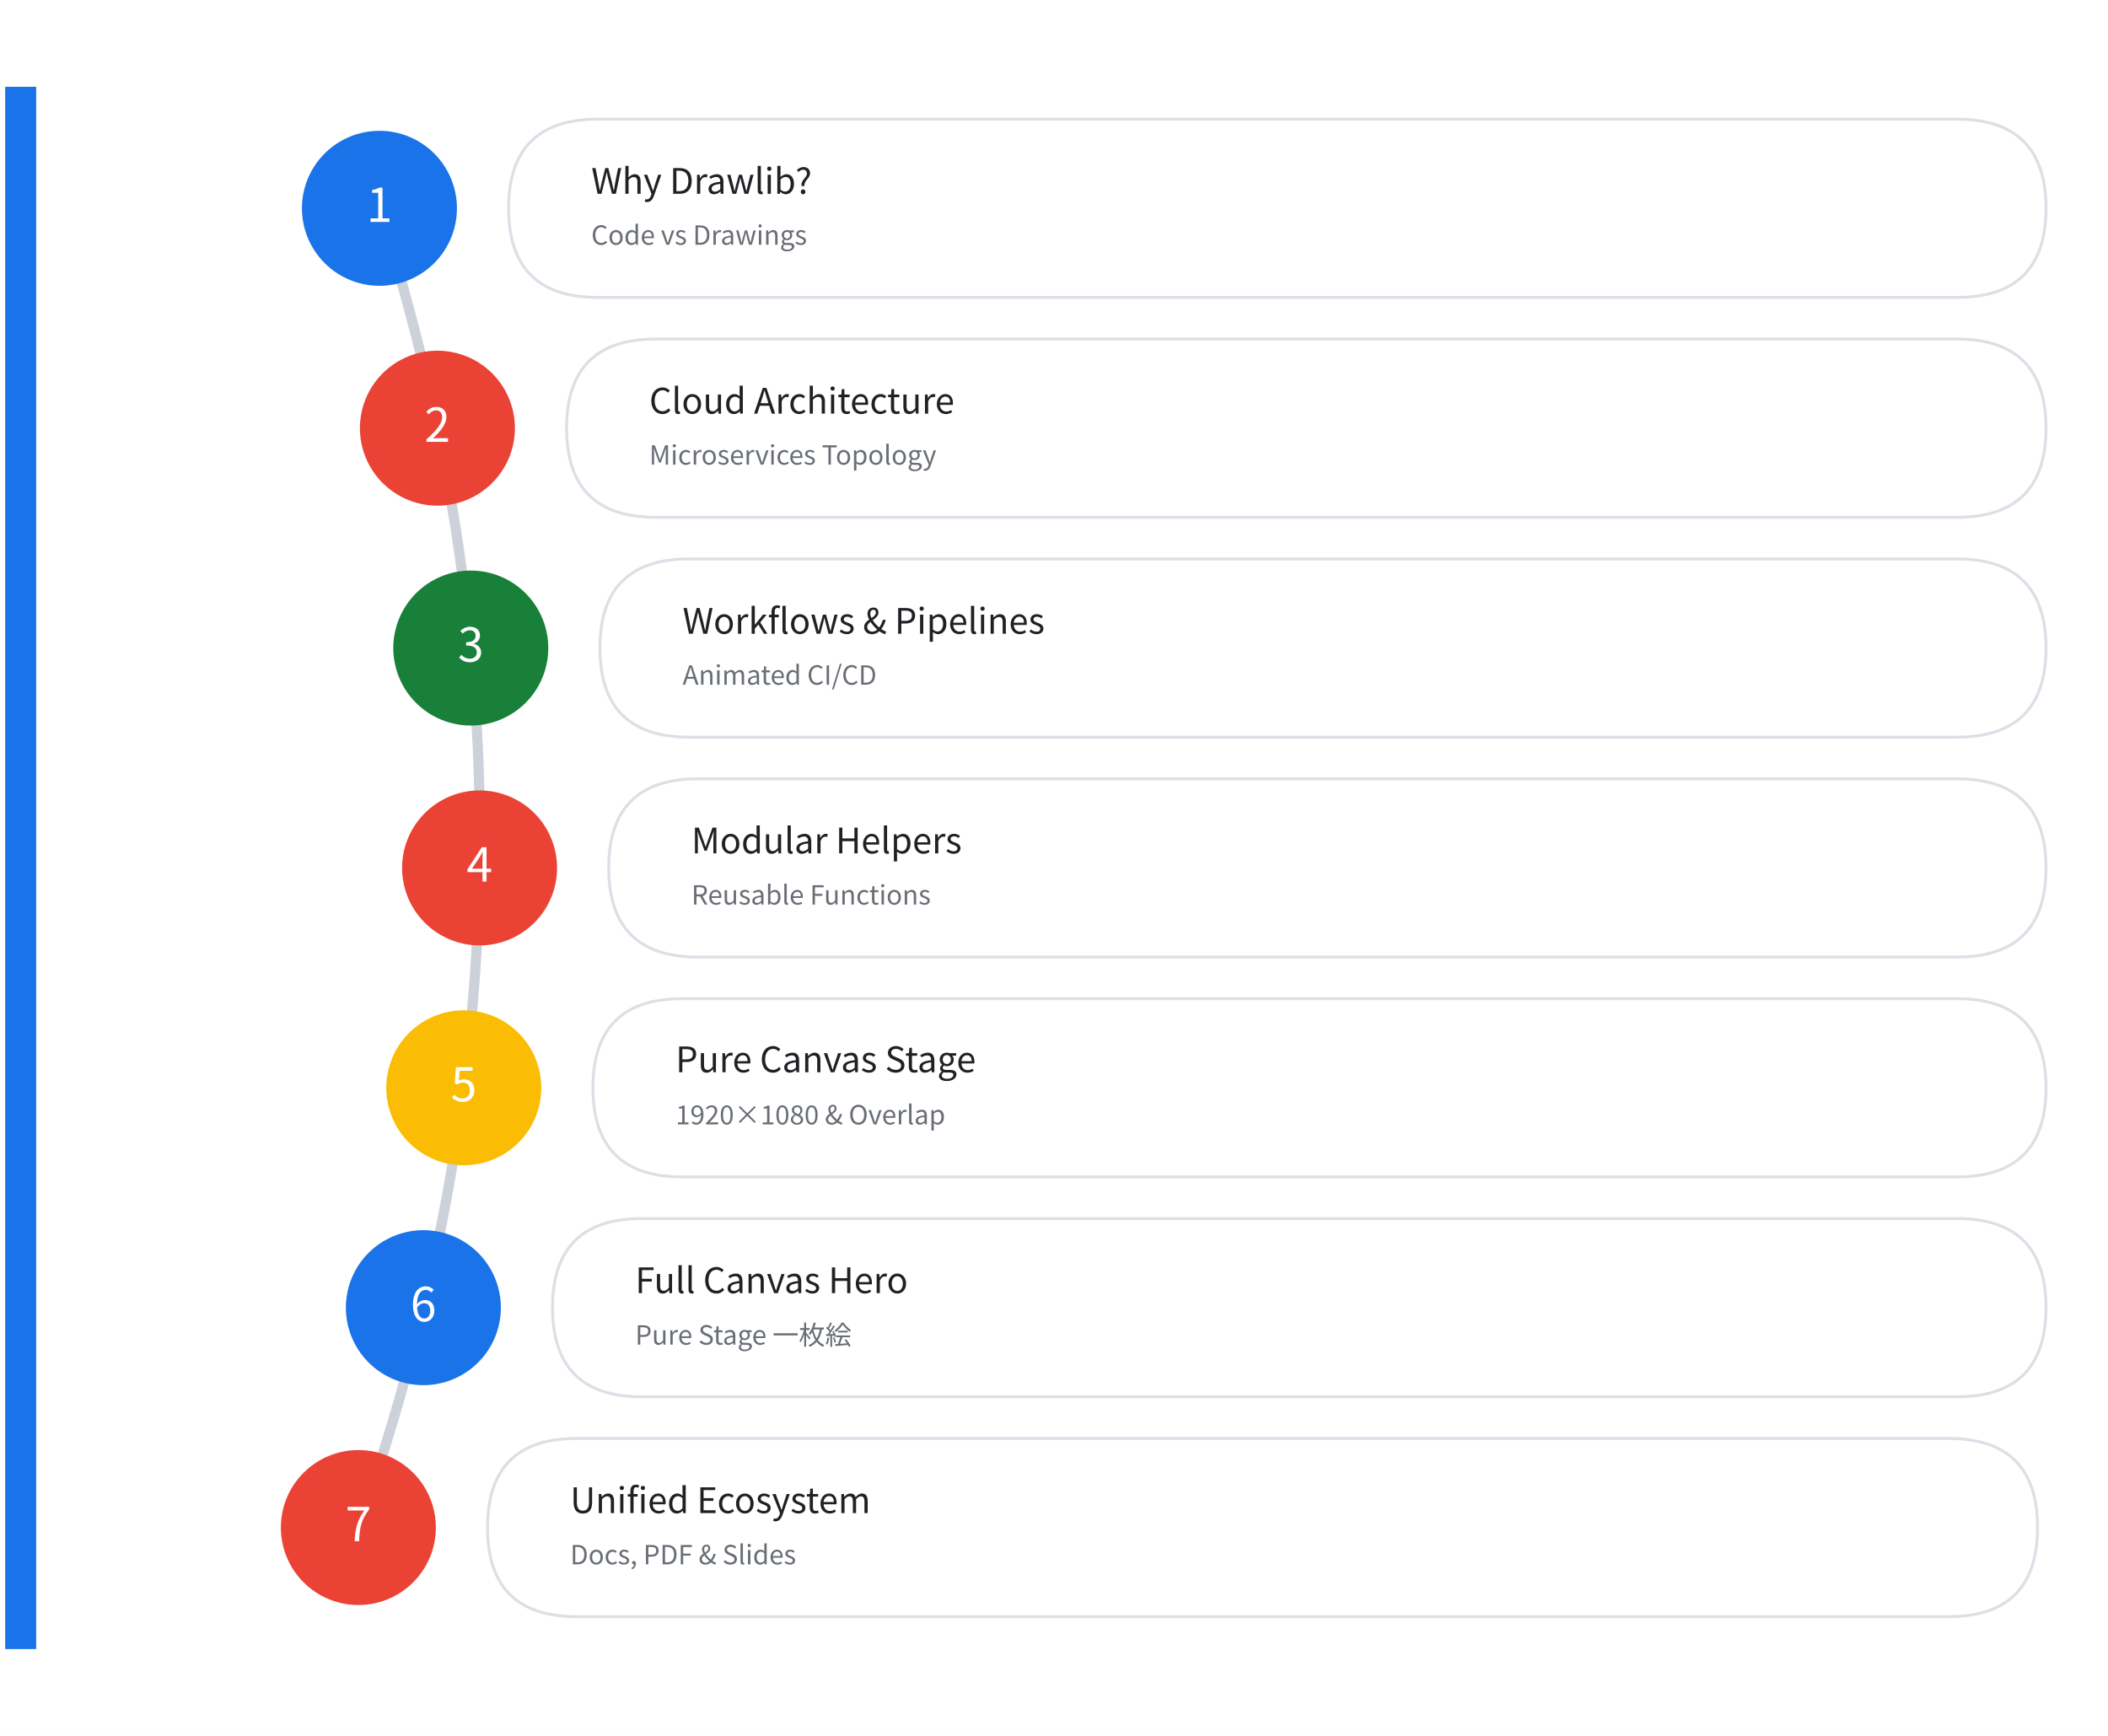
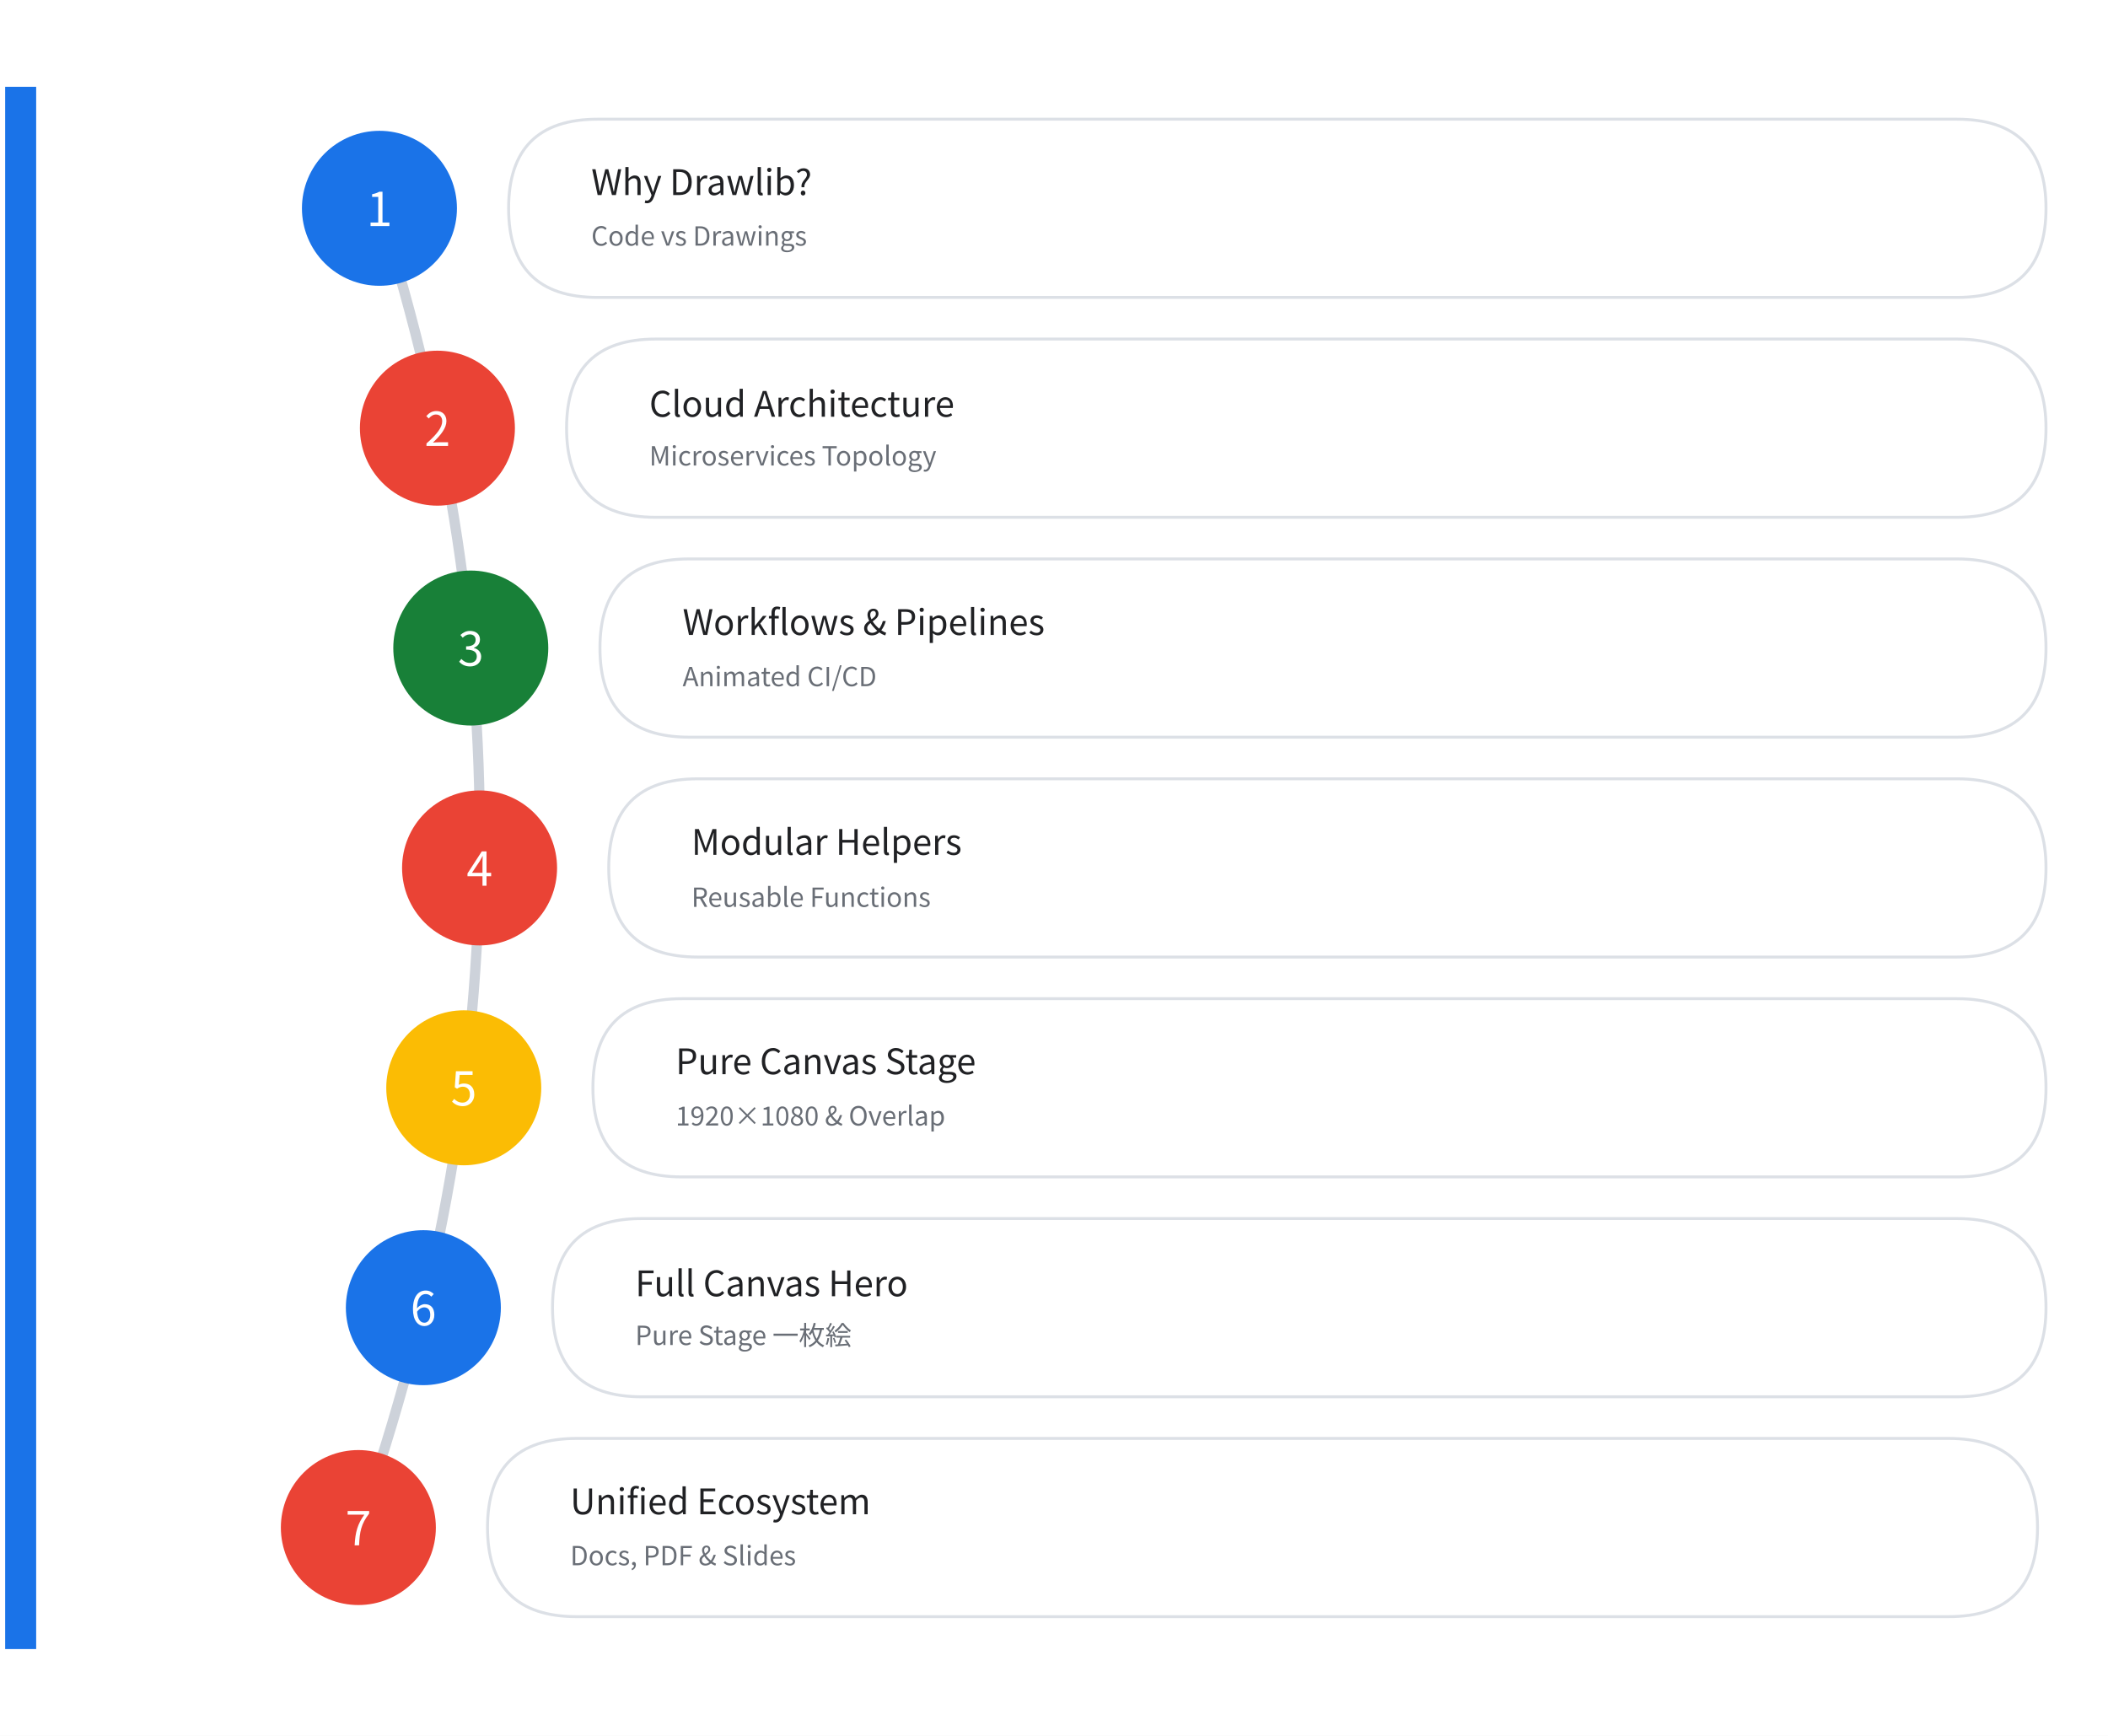
<svg xmlns="http://www.w3.org/2000/svg" width="720pt" height="592.941pt" viewBox="0 0 720 592.941" version="1.1">
  <defs>
    <style type="text/css">*{stroke-linejoin: round; stroke-linecap: butt}</style>
  </defs>
  <g id="figure_1">
    <g id="patch_1">
      <path d="M 0 592.941  L 720 592.941  L 720 0  L 0 0  z " style="fill: #ffffff" />
    </g>
    <g id="axes_1">
      <g id="patch_2">
        <path d="M 1.765 563.294  L 1.765 29.647  L 12.353 29.647  L 12.353 563.294  z " clip-path="url(#p3536581731)" style="fill: #1a73e8" />
      </g>
      <g id="patch_3">
        <path d="M 129.6 71.153  Q 201.6 296.471 122.4 521.788  " clip-path="url(#p3536581731)" style="fill: none; stroke: #cdd2da; stroke-width: 3.5; stroke-linecap: round" />
      </g>
      <g id="patch_4">
        <path d="M 129.6 97.624  C 136.62 97.624 143.354 94.834 148.318 89.87  C 153.281 84.907 156.071 78.173 156.071 71.153  C 156.071 64.133 153.281 57.399 148.318 52.435  C 143.354 47.471 136.62 44.682 129.6 44.682  C 122.58 44.682 115.846 47.471 110.882 52.435  C 105.919 57.399 103.129 64.133 103.129 71.153  C 103.129 78.173 105.919 84.907 110.882 89.87  C 115.846 94.834 122.58 97.624 129.6 97.624  z " clip-path="url(#p3536581731)" style="fill: #1a73e8" />
      </g>
      <g id="text_1">
        <g clip-path="url(#p3536581731)">
-           <text style="font-size: 16px; font-family: 'drawlib-cjk-japanese-noto-sans-bold', 'Noto Sans CJK JP'; text-anchor: middle; fill: #ffffff" x="129.6" y="75.817" transform="rotate(-0 129.6 75.81669)">1</text>
+           <text style="font-size: 16px; font-family: 'drawlib-cjk-japanese-noto-sans-bold', 'Noto Sans CJK JP'; text-anchor: middle; fill: #ffffff" x="129.6" y="77.233" transform="rotate(-0 129.6 77.23294)">1</text>
        </g>
      </g>
      <g id="patch_5">
        <path d="M 173.718 71.153  L 173.718 71.153  Q 173.718 40.712 204.159 40.712  L 668.382 40.712  Q 698.824 40.712 698.824 71.153  L 698.824 71.153  Q 698.824 101.594 668.382 101.594  L 204.159 101.594  Q 173.718 101.594 173.718 71.153  z " clip-path="url(#p3536581731)" style="fill: #ffffff; stroke: #dce0e6; stroke-linejoin: miter" />
      </g>
      <g id="text_2">
        <g clip-path="url(#p3536581731)">
-           <text style="font-size: 12px; font-family: 'drawlib-cjk-japanese-noto-sans-bold', 'Noto Sans CJK JP'; text-anchor: start; fill: #202124" x="201.953" y="66.204" transform="rotate(-0 201.9529 66.2036)">Why Drawlib?</text>
+           <text style="font-size: 12px; font-family: 'drawlib-cjk-japanese-noto-sans-bold', 'Noto Sans CJK JP'; text-anchor: start; fill: #202124" x="201.953" y="66.618" transform="rotate(-0 201.9529 66.61798)">Why Drawlib?</text>
        </g>
      </g>
      <g id="text_3">
        <g clip-path="url(#p3536581731)">
-           <text style="font-size: 9px; font-family: 'drawlib-cjk-japanese-noto-sans-bold', 'Noto Sans CJK JP'; text-anchor: start; fill: #696e76" x="201.953" y="83.591" transform="rotate(-0 201.9529 83.59115)">Code vs Drawings</text>
+           <text style="font-size: 9px; font-family: 'drawlib-cjk-japanese-noto-sans-bold', 'Noto Sans CJK JP'; text-anchor: start; fill: #696e76" x="201.953" y="83.902" transform="rotate(-0 201.9529 83.90193)">Code vs Drawings</text>
        </g>
      </g>
      <g id="patch_6">
        <path d="M 149.4 172.729  C 156.42 172.729 163.154 169.94 168.118 164.976  C 173.081 160.012 175.871 153.279 175.871 146.259  C 175.871 139.239 173.081 132.505 168.118 127.541  C 163.154 122.577 156.42 119.788 149.4 119.788  C 142.38 119.788 135.646 122.577 130.682 127.541  C 125.719 132.505 122.929 139.239 122.929 146.259  C 122.929 153.279 125.719 160.012 130.682 164.976  C 135.646 169.94 142.38 172.729 149.4 172.729  z " clip-path="url(#p3536581731)" style="fill: #ea4335" />
      </g>
      <g id="text_4">
        <g clip-path="url(#p3536581731)">
-           <text style="font-size: 16px; font-family: 'drawlib-cjk-japanese-noto-sans-bold', 'Noto Sans CJK JP'; text-anchor: middle; fill: #ffffff" x="149.4" y="150.923" transform="rotate(-0 149.4 150.9226)">2</text>
+           <text style="font-size: 16px; font-family: 'drawlib-cjk-japanese-noto-sans-bold', 'Noto Sans CJK JP'; text-anchor: middle; fill: #ffffff" x="149.4" y="152.339" transform="rotate(-0 149.4 152.3388)">2</text>
        </g>
      </g>
      <g id="patch_7">
        <path d="M 193.518 146.259  L 193.518 146.259  Q 193.518 115.818 223.959 115.818  L 668.382 115.818  Q 698.824 115.818 698.824 146.259  L 698.824 146.259  Q 698.824 176.7 668.382 176.7  L 223.959 176.7  Q 193.518 176.7 193.518 146.259  z " clip-path="url(#p3536581731)" style="fill: #ffffff; stroke: #dce0e6; stroke-linejoin: miter" />
      </g>
      <g id="text_5">
        <g clip-path="url(#p3536581731)">
-           <text style="font-size: 12px; font-family: 'drawlib-cjk-japanese-noto-sans-bold', 'Noto Sans CJK JP'; text-anchor: start; fill: #202124" x="221.753" y="141.286" transform="rotate(-0 221.7529 141.286)">Cloud Architecture</text>
+           <text style="font-size: 12px; font-family: 'drawlib-cjk-japanese-noto-sans-bold', 'Noto Sans CJK JP'; text-anchor: start; fill: #202124" x="221.753" y="142.348" transform="rotate(-0 221.7529 142.3482)">Cloud Architecture</text>
        </g>
      </g>
      <g id="text_6">
        <g clip-path="url(#p3536581731)">
-           <text style="font-size: 9px; font-family: 'drawlib-cjk-japanese-noto-sans-bold', 'Noto Sans CJK JP'; text-anchor: start; fill: #696e76" x="221.753" y="158.697" transform="rotate(-0 221.7529 158.697)">Microservices Topology</text>
+           <text style="font-size: 9px; font-family: 'drawlib-cjk-japanese-noto-sans-bold', 'Noto Sans CJK JP'; text-anchor: start; fill: #696e76" x="221.753" y="159.008" transform="rotate(-0 221.7529 159.0078)">Microservices Topology</text>
        </g>
      </g>
      <g id="patch_8">
        <path d="M 160.8 247.835  C 167.82 247.835 174.554 245.046 179.518 240.082  C 184.481 235.118 187.271 228.385 187.271 221.365  C 187.271 214.345 184.481 207.611 179.518 202.647  C 174.554 197.683 167.82 194.894 160.8 194.894  C 153.78 194.894 147.046 197.683 142.082 202.647  C 137.119 207.611 134.329 214.345 134.329 221.365  C 134.329 228.385 137.119 235.118 142.082 240.082  C 147.046 245.046 153.78 247.835 160.8 247.835  z " clip-path="url(#p3536581731)" style="fill: #188038" />
      </g>
      <g id="text_7">
        <g clip-path="url(#p3536581731)">
-           <text style="font-size: 16px; font-family: 'drawlib-cjk-japanese-noto-sans-bold', 'Noto Sans CJK JP'; text-anchor: middle; fill: #ffffff" x="160.8" y="226.028" transform="rotate(-0 160.8 226.0285)">3</text>
+           <text style="font-size: 16px; font-family: 'drawlib-cjk-japanese-noto-sans-bold', 'Noto Sans CJK JP'; text-anchor: middle; fill: #ffffff" x="160.8" y="227.445" transform="rotate(-0 160.8 227.4447)">3</text>
        </g>
      </g>
      <g id="patch_9">
        <path d="M 204.918 221.365  L 204.918 221.365  Q 204.918 190.924 235.359 190.924  L 668.382 190.924  Q 698.824 190.924 698.824 221.365  L 698.824 221.365  Q 698.824 251.806 668.382 251.806  L 235.359 251.806  Q 204.918 251.806 204.918 221.365  z " clip-path="url(#p3536581731)" style="fill: #ffffff; stroke: #dce0e6; stroke-linejoin: miter" />
      </g>
      <g id="text_8">
        <g clip-path="url(#p3536581731)">
-           <text style="font-size: 12px; font-family: 'drawlib-cjk-japanese-noto-sans-bold', 'Noto Sans CJK JP'; text-anchor: start; fill: #202124" x="233.153" y="216.476" transform="rotate(-0 233.1529 216.4763)">Workflows &amp; Pipelines</text>
+           <text style="font-size: 12px; font-family: 'drawlib-cjk-japanese-noto-sans-bold', 'Noto Sans CJK JP'; text-anchor: start; fill: #202124" x="233.153" y="216.884" transform="rotate(-0 233.1529 216.8841)">Workflows &amp; Pipelines</text>
        </g>
      </g>
      <g id="text_9">
        <g clip-path="url(#p3536581731)">
-           <text style="font-size: 9px; font-family: 'drawlib-cjk-japanese-noto-sans-bold', 'Noto Sans CJK JP'; text-anchor: start; fill: #696e76" x="233.153" y="233.87" transform="rotate(-0 233.1529 233.8704)">Animated CI/CD</text>
+           <text style="font-size: 9px; font-family: 'drawlib-cjk-japanese-noto-sans-bold', 'Noto Sans CJK JP'; text-anchor: start; fill: #696e76" x="233.153" y="234.393" transform="rotate(-0 233.1529 234.3928)">Animated CI/CD</text>
        </g>
      </g>
      <g id="patch_10">
        <path d="M 163.8 322.941  C 170.82 322.941 177.554 320.152 182.518 315.188  C 187.481 310.224 190.271 303.491 190.271 296.471  C 190.271 289.451 187.481 282.717 182.518 277.753  C 177.554 272.789 170.82 270 163.8 270  C 156.78 270 150.046 272.789 145.082 277.753  C 140.119 282.717 137.329 289.451 137.329 296.471  C 137.329 303.491 140.119 310.224 145.082 315.188  C 150.046 320.152 156.78 322.941 163.8 322.941  z " clip-path="url(#p3536581731)" style="fill: #ea4335" />
      </g>
      <g id="text_10">
        <g clip-path="url(#p3536581731)">
-           <text style="font-size: 16px; font-family: 'drawlib-cjk-japanese-noto-sans-bold', 'Noto Sans CJK JP'; text-anchor: middle; fill: #ffffff" x="163.8" y="301.134" transform="rotate(-0 163.8 301.1343)">4</text>
+           <text style="font-size: 16px; font-family: 'drawlib-cjk-japanese-noto-sans-bold', 'Noto Sans CJK JP'; text-anchor: middle; fill: #ffffff" x="163.8" y="302.551" transform="rotate(-0 163.8 302.5506)">4</text>
        </g>
      </g>
      <g id="patch_11">
        <path d="M 207.918 296.471  L 207.918 296.471  Q 207.918 266.029 238.359 266.029  L 668.382 266.029  Q 698.824 266.029 698.824 296.471  L 698.824 296.471  Q 698.824 326.912 668.382 326.912  L 238.359 326.912  Q 207.918 326.912 207.918 296.471  z " clip-path="url(#p3536581731)" style="fill: #ffffff; stroke: #dce0e6; stroke-linejoin: miter" />
      </g>
      <g id="text_11">
        <g clip-path="url(#p3536581731)">
-           <text style="font-size: 12px; font-family: 'drawlib-cjk-japanese-noto-sans-bold', 'Noto Sans CJK JP'; text-anchor: start; fill: #202124" x="236.153" y="291.498" transform="rotate(-0 236.1529 291.4978)">Modular Helpers</text>
+           <text style="font-size: 12px; font-family: 'drawlib-cjk-japanese-noto-sans-bold', 'Noto Sans CJK JP'; text-anchor: start; fill: #202124" x="236.153" y="291.99" transform="rotate(-0 236.1529 291.99)">Modular Helpers</text>
        </g>
      </g>
      <g id="text_12">
        <g clip-path="url(#p3536581731)">
-           <text style="font-size: 9px; font-family: 'drawlib-cjk-japanese-noto-sans-bold', 'Noto Sans CJK JP'; text-anchor: start; fill: #696e76" x="236.153" y="308.976" transform="rotate(-0 236.1529 308.9763)">Reusable Functions</text>
+           <text style="font-size: 9px; font-family: 'drawlib-cjk-japanese-noto-sans-bold', 'Noto Sans CJK JP'; text-anchor: start; fill: #696e76" x="236.153" y="309.773" transform="rotate(-0 236.1529 309.7729)">Reusable Functions</text>
        </g>
      </g>
      <g id="patch_12">
        <path d="M 158.4 398.047  C 165.42 398.047 172.154 395.258 177.118 390.294  C 182.081 385.33 184.871 378.597 184.871 371.576  C 184.871 364.556 182.081 357.823 177.118 352.859  C 172.154 347.895 165.42 345.106 158.4 345.106  C 151.38 345.106 144.646 347.895 139.682 352.859  C 134.719 357.823 131.929 364.556 131.929 371.576  C 131.929 378.597 134.719 385.33 139.682 390.294  C 144.646 395.258 151.38 398.047 158.4 398.047  z " clip-path="url(#p3536581731)" style="fill: #fbbc04" />
      </g>
      <g id="text_13">
        <g clip-path="url(#p3536581731)">
-           <text style="font-size: 16px; font-family: 'drawlib-cjk-japanese-noto-sans-bold', 'Noto Sans CJK JP'; text-anchor: middle; fill: #ffffff" x="158.4" y="376.24" transform="rotate(-0 158.4 376.2402)">5</text>
+           <text style="font-size: 16px; font-family: 'drawlib-cjk-japanese-noto-sans-bold', 'Noto Sans CJK JP'; text-anchor: middle; fill: #ffffff" x="158.4" y="377.656" transform="rotate(-0 158.4 377.6565)">5</text>
        </g>
      </g>
      <g id="patch_13">
        <path d="M 202.518 371.576  L 202.518 371.576  Q 202.518 341.135 232.959 341.135  L 668.382 341.135  Q 698.824 341.135 698.824 371.576  L 698.824 371.576  Q 698.824 402.018 668.382 402.018  L 232.959 402.018  Q 202.518 402.018 202.518 371.576  z " clip-path="url(#p3536581731)" style="fill: #ffffff; stroke: #dce0e6; stroke-linejoin: miter" />
      </g>
      <g id="text_14">
        <g clip-path="url(#p3536581731)">
-           <text style="font-size: 12px; font-family: 'drawlib-cjk-japanese-noto-sans-bold', 'Noto Sans CJK JP'; text-anchor: start; fill: #202124" x="230.753" y="366.268" transform="rotate(-0 230.7529 366.2681)">Pure Canvas Stage</text>
+           <text style="font-size: 12px; font-family: 'drawlib-cjk-japanese-noto-sans-bold', 'Noto Sans CJK JP'; text-anchor: start; fill: #202124" x="230.753" y="366.928" transform="rotate(-0 230.7529 366.9281)">Pure Canvas Stage</text>
        </g>
      </g>
      <g id="text_15">
        <g clip-path="url(#p3536581731)">
-           <text style="font-size: 9px; font-family: 'drawlib-cjk-japanese-noto-sans-bold', 'Noto Sans CJK JP'; text-anchor: start; fill: #696e76" x="230.753" y="384.082" transform="rotate(-0 230.7529 384.0822)">1920×1080 &amp; Overlap</text>
+           <text style="font-size: 9px; font-family: 'drawlib-cjk-japanese-noto-sans-bold', 'Noto Sans CJK JP'; text-anchor: start; fill: #696e76" x="230.753" y="384.451" transform="rotate(-0 230.7529 384.4513)">1920×1080 &amp; Overlap</text>
        </g>
      </g>
      <g id="patch_14">
        <path d="M 144.6 473.153  C 151.62 473.153 158.354 470.364 163.318 465.4  C 168.281 460.436 171.071 453.702 171.071 446.682  C 171.071 439.662 168.281 432.929 163.318 427.965  C 158.354 423.001 151.62 420.212 144.6 420.212  C 137.58 420.212 130.846 423.001 125.882 427.965  C 120.919 432.929 118.129 439.662 118.129 446.682  C 118.129 453.702 120.919 460.436 125.882 465.4  C 130.846 470.364 137.58 473.153 144.6 473.153  z " clip-path="url(#p3536581731)" style="fill: #1a73e8" />
      </g>
      <g id="text_16">
        <g clip-path="url(#p3536581731)">
-           <text style="font-size: 16px; font-family: 'drawlib-cjk-japanese-noto-sans-bold', 'Noto Sans CJK JP'; text-anchor: middle; fill: #ffffff" x="144.6" y="451.346" transform="rotate(-0 144.6 451.3461)">6</text>
+           <text style="font-size: 16px; font-family: 'drawlib-cjk-japanese-noto-sans-bold', 'Noto Sans CJK JP'; text-anchor: middle; fill: #ffffff" x="144.6" y="452.762" transform="rotate(-0 144.6 452.7624)">6</text>
        </g>
      </g>
      <g id="patch_15">
        <path d="M 188.718 446.682  L 188.718 446.682  Q 188.718 416.241 219.159 416.241  L 668.382 416.241  Q 698.824 416.241 698.824 446.682  L 698.824 446.682  Q 698.824 477.124 668.382 477.124  L 219.159 477.124  Q 188.718 477.124 188.718 446.682  z " clip-path="url(#p3536581731)" style="fill: #ffffff; stroke: #dce0e6; stroke-linejoin: miter" />
      </g>
      <g id="text_17">
        <g clip-path="url(#p3536581731)">
-           <text style="font-size: 12px; font-family: 'drawlib-cjk-japanese-noto-sans-bold', 'Noto Sans CJK JP'; text-anchor: start; fill: #202124" x="216.953" y="441.71" transform="rotate(-0 216.9529 441.7096)">Full Canvas Hero</text>
+           <text style="font-size: 12px; font-family: 'drawlib-cjk-japanese-noto-sans-bold', 'Noto Sans CJK JP'; text-anchor: start; fill: #202124" x="216.953" y="442.772" transform="rotate(-0 216.9529 442.7718)">Full Canvas Hero</text>
        </g>
      </g>
      <g id="text_18">
        <g clip-path="url(#p3536581731)">
-           <text style="font-size: 9px; font-family: 'drawlib-cjk-japanese-noto-sans-bold', 'Noto Sans CJK JP'; text-anchor: start; fill: #696e76" x="216.953" y="459.301" transform="rotate(-0 216.9529 459.3006)">Pure Stage 一枚絵</text>
+           <text style="font-size: 9px; font-family: 'drawlib-cjk-japanese-noto-sans-bold', 'Noto Sans CJK JP'; text-anchor: start; fill: #696e76" x="216.953" y="459.431" transform="rotate(-0 216.9529 459.4313)">Pure Stage 一枚絵</text>
        </g>
      </g>
      <g id="patch_16">
        <path d="M 122.4 548.259  C 129.42 548.259 136.154 545.47 141.118 540.506  C 146.081 535.542 148.871 528.808 148.871 521.788  C 148.871 514.768 146.081 508.035 141.118 503.071  C 136.154 498.107 129.42 495.318 122.4 495.318  C 115.38 495.318 108.646 498.107 103.682 503.071  C 98.719 508.035 95.929 514.768 95.929 521.788  C 95.929 528.808 98.719 535.542 103.682 540.506  C 108.646 545.47 115.38 548.259 122.4 548.259  z " clip-path="url(#p3536581731)" style="fill: #ea4335" />
      </g>
      <g id="text_19">
        <g clip-path="url(#p3536581731)">
-           <text style="font-size: 16px; font-family: 'drawlib-cjk-japanese-noto-sans-bold', 'Noto Sans CJK JP'; text-anchor: middle; fill: #ffffff" x="122.4" y="526.452" transform="rotate(-0 122.4 526.452)">7</text>
+           <text style="font-size: 16px; font-family: 'drawlib-cjk-japanese-noto-sans-bold', 'Noto Sans CJK JP'; text-anchor: middle; fill: #ffffff" x="122.4" y="527.868" transform="rotate(-0 122.4 527.8682)">7</text>
        </g>
      </g>
      <g id="patch_17">
        <path d="M 166.518 521.788  L 166.518 521.788  Q 166.518 491.347 196.959 491.347  L 665.488 491.347  Q 695.929 491.347 695.929 521.788  L 695.929 521.788  Q 695.929 552.229 665.488 552.229  L 196.959 552.229  Q 166.518 552.229 166.518 521.788  z " clip-path="url(#p3536581731)" style="fill: #ffffff; stroke: #dce0e6; stroke-linejoin: miter" />
      </g>
      <g id="text_20">
        <g clip-path="url(#p3536581731)">
-           <text style="font-size: 12px; font-family: 'drawlib-cjk-japanese-noto-sans-bold', 'Noto Sans CJK JP'; text-anchor: start; fill: #202124" x="194.753" y="516.845" transform="rotate(-0 194.7529 516.8455)">Unified Ecosystem</text>
+           <text style="font-size: 12px; font-family: 'drawlib-cjk-japanese-noto-sans-bold', 'Noto Sans CJK JP'; text-anchor: start; fill: #202124" x="194.753" y="517.253" transform="rotate(-0 194.7529 517.2533)">Unified Ecosystem</text>
        </g>
      </g>
      <g id="text_21">
        <g clip-path="url(#p3536581731)">
-           <text style="font-size: 9px; font-family: 'drawlib-cjk-japanese-noto-sans-bold', 'Noto Sans CJK JP'; text-anchor: start; fill: #696e76" x="194.753" y="534.348" transform="rotate(-0 194.7529 534.3481)">Docs, PDF &amp; Slides</text>
+           <text style="font-size: 9px; font-family: 'drawlib-cjk-japanese-noto-sans-bold', 'Noto Sans CJK JP'; text-anchor: start; fill: #696e76" x="194.753" y="534.667" transform="rotate(-0 194.7529 534.6673)">Docs, PDF &amp; Slides</text>
        </g>
      </g>
    </g>
  </g>
  <defs>
    <clipPath id="p3536581731">
      <rect x="0" y="0" width="720" height="592.941" />
    </clipPath>
  </defs>
</svg>
